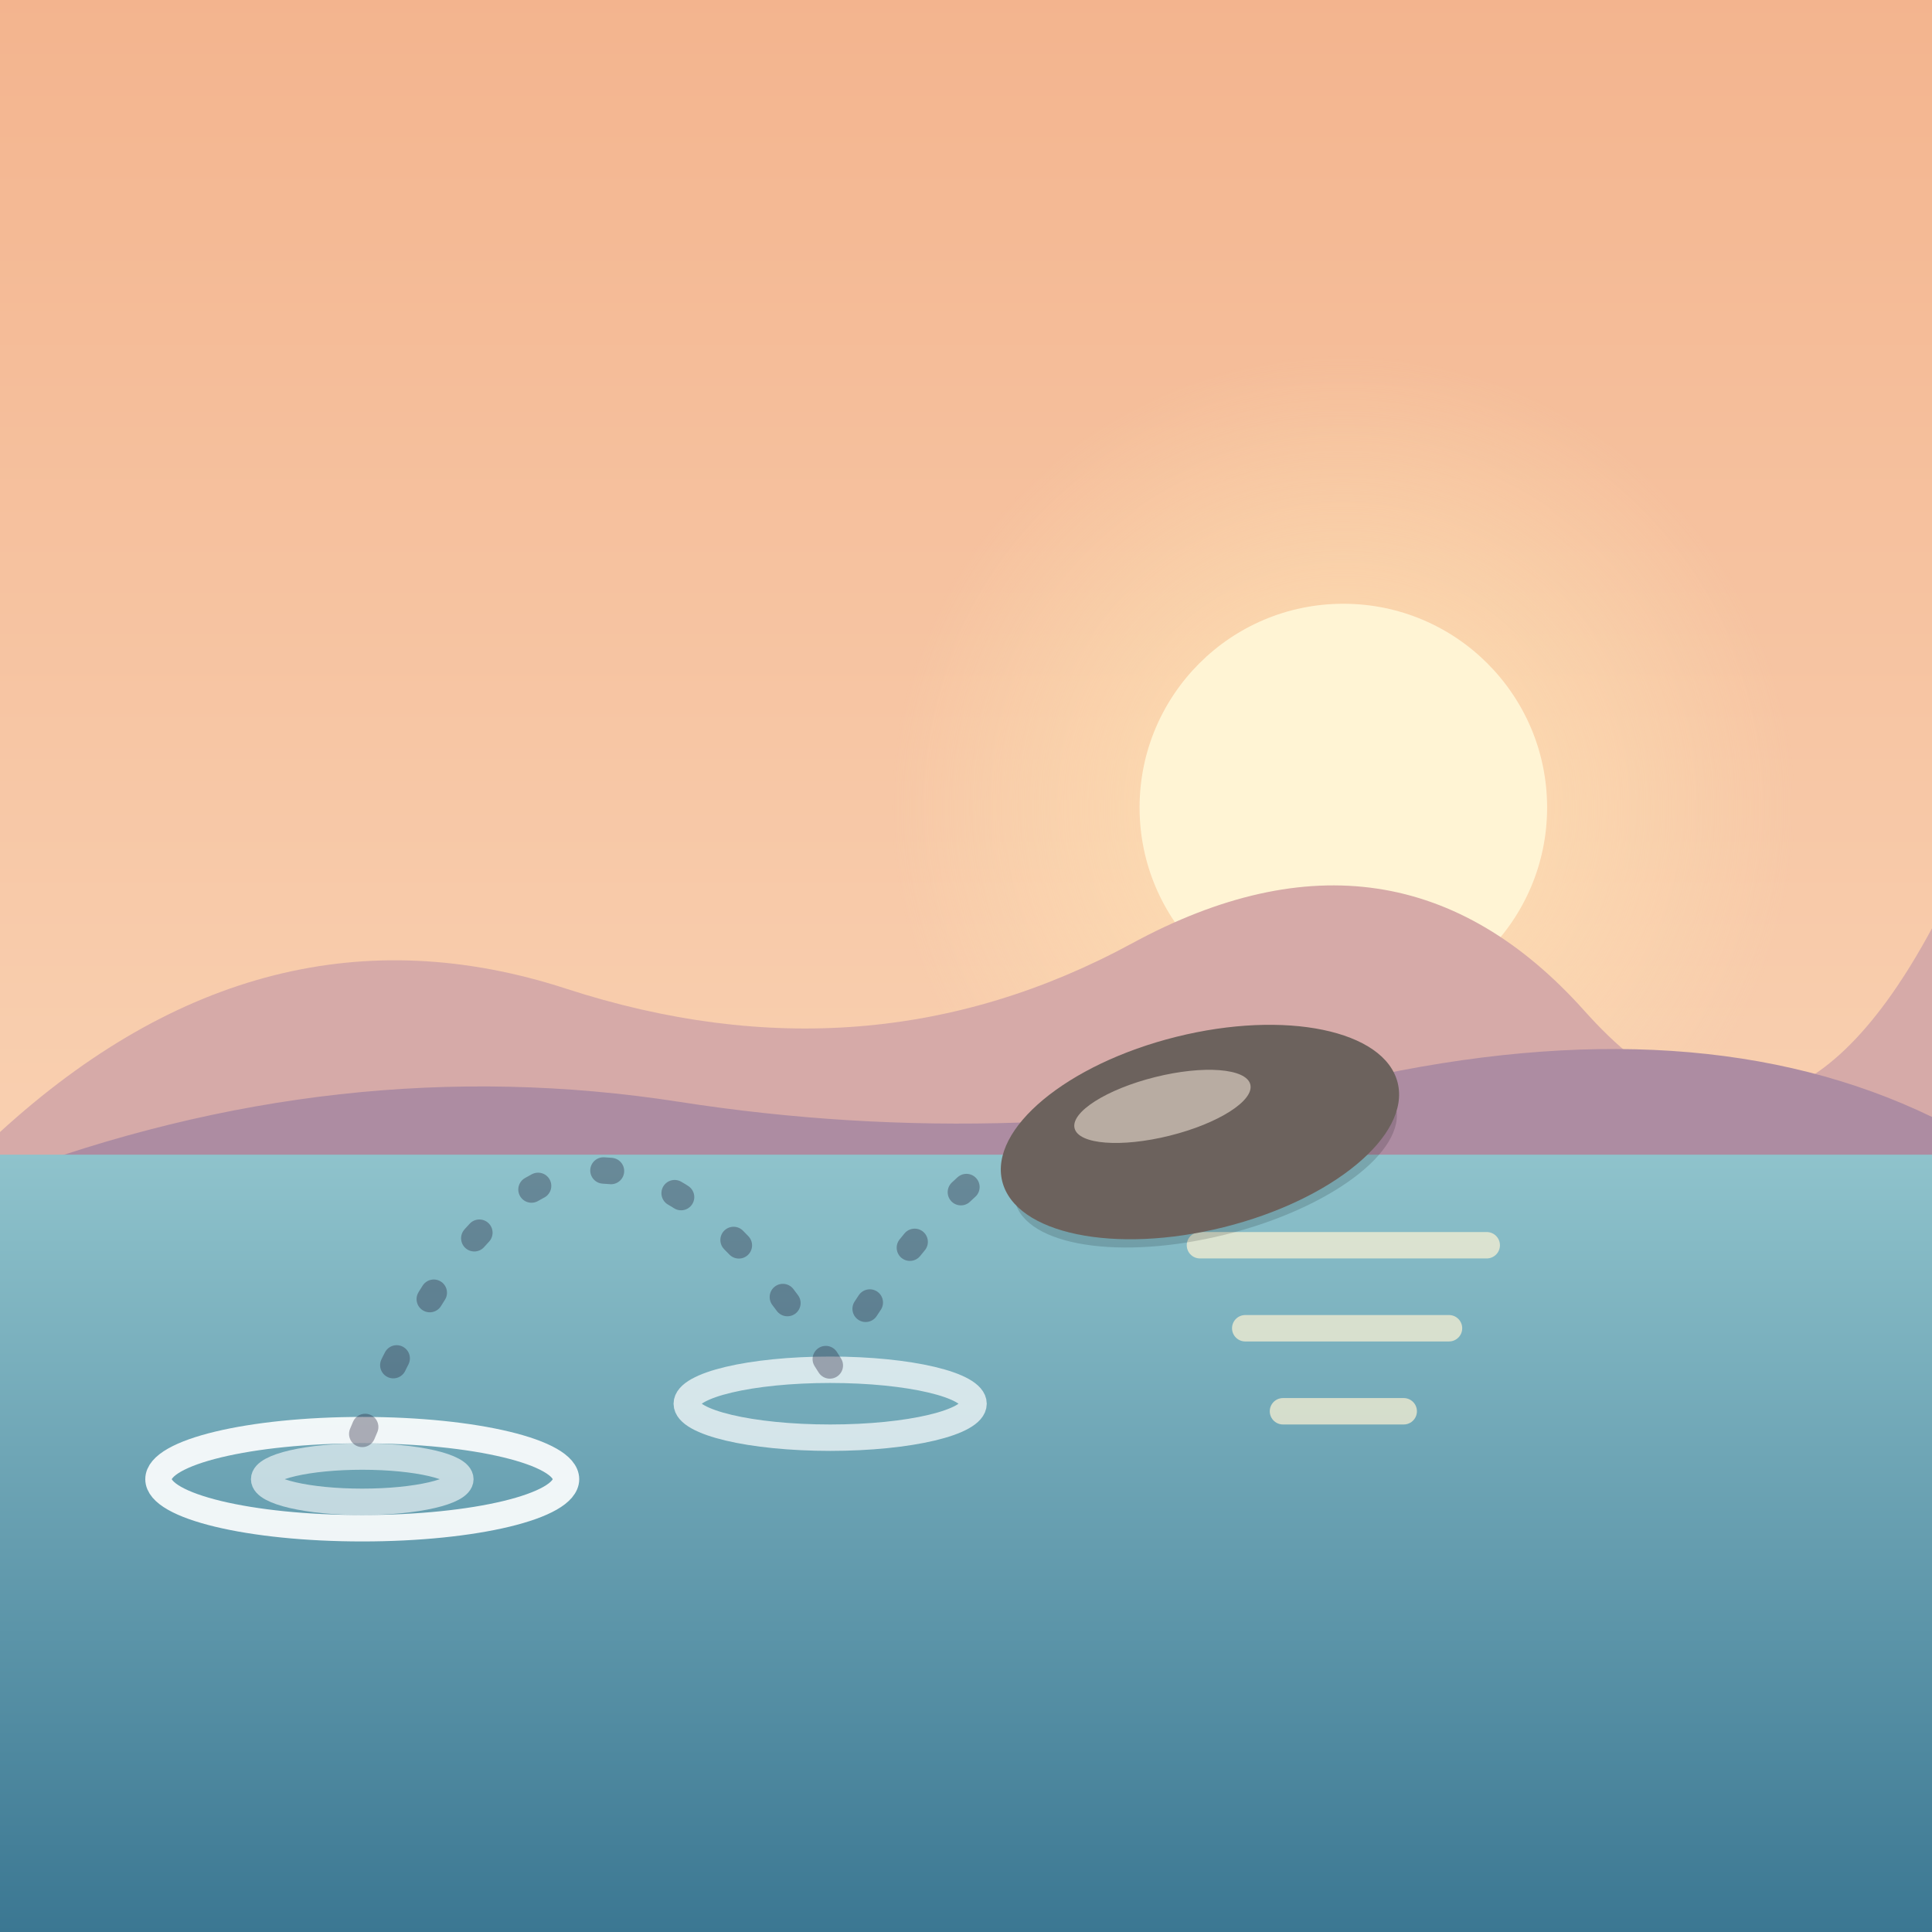
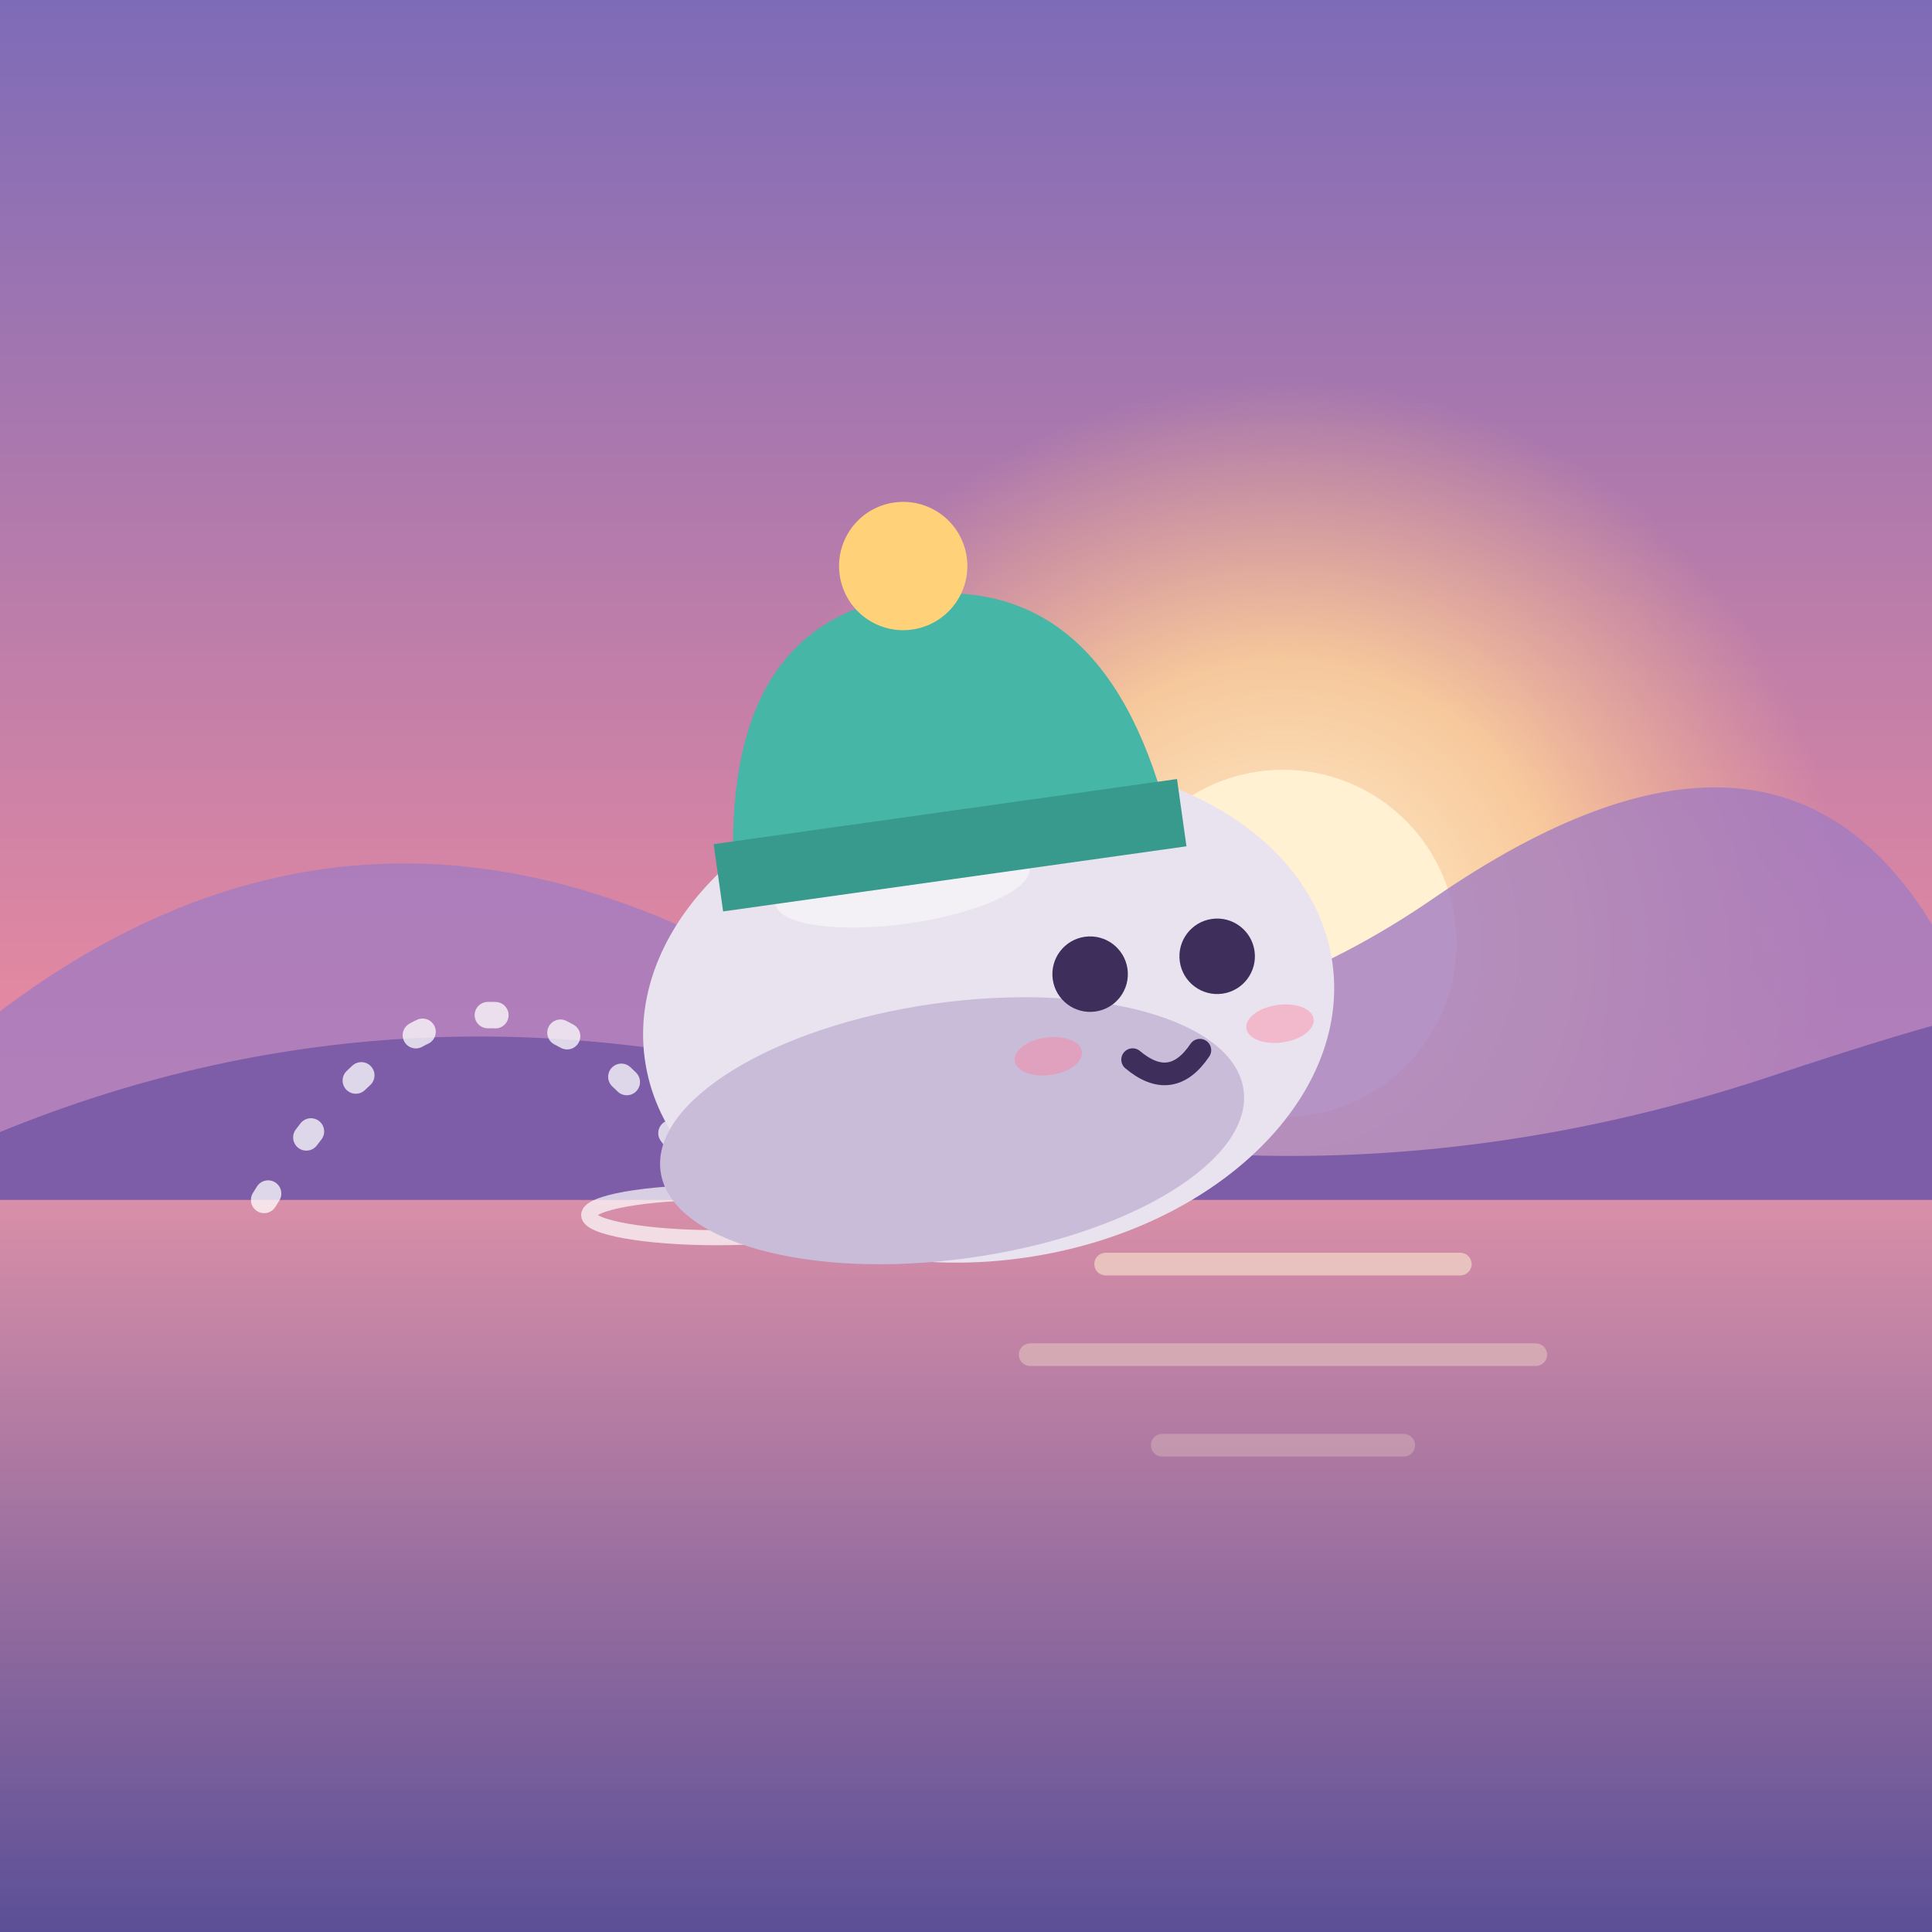
<svg xmlns="http://www.w3.org/2000/svg" viewBox="0 0 512 512">
  <defs>
    <linearGradient id="sky" x1="0" y1="0" x2="0" y2="1">
-       <stop offset="0" stop-color="#f3b48e" />
-       <stop offset="1" stop-color="#fde3c8" />
+       <stop offset="0" stop-color="#7d6bb8" />
+       <stop offset=".55" stop-color="#e98aa0" />
+       <stop offset="1" stop-color="#ffbe88" />
    </linearGradient>
    <linearGradient id="lake" x1="0" y1="0" x2="0" y2="1">
-       <stop offset="0" stop-color="#8fc3cc" />
-       <stop offset="1" stop-color="#3b7792" />
+       <stop offset="0" stop-color="#d98fa8" />
+       <stop offset="1" stop-color="#5b4f97" />
    </linearGradient>
-     <radialGradient id="glow" cx="0.5" cy="0.5" r="0.5">
-       <stop offset="0" stop-color="#ffe8ba" stop-opacity=".85" />
-       <stop offset="1" stop-color="#ffe8ba" stop-opacity="0" />
+     <radialGradient id="glow">
+       <stop offset="0" stop-color="#fff3d6" />
+       <stop offset=".5" stop-color="#ffd59a" stop-opacity=".85" />
+       <stop offset="1" stop-color="#ffbe88" stop-opacity="0" />
    </radialGradient>
  </defs>
  <rect width="512" height="512" fill="url(#sky)" />
-   <circle cx="356" cy="214" r="120" fill="url(#glow)" />
-   <circle cx="356" cy="214" r="54" fill="#fff4d4" />
-   <path d="M0 300Q70 236 150 262T300 250T420 268T512 246V312H0Z" fill="#d6aaa8" />
-   <path d="M0 312Q90 278 180 292T360 286T512 296V312H0Z" fill="#ad8ca2" />
-   <rect y="306" width="512" height="206" fill="url(#lake)" />
-   <g stroke="#fff4d4" stroke-linecap="round" stroke-width="7" opacity=".7">
-     <path d="M318 330H394" />
-     <path d="M330 352H384" />
-     <path d="M340 374H372" />
+   <circle cx="340" cy="250" r="150" fill="url(#glow)" />
+   <circle cx="340" cy="250" r="46" fill="#fff1d2" />
+   <path d="M0 268 Q90 200 190 250 T380 238 T512 245 V320 H0Z" fill="#a37cc0" opacity=".8" />
+   <path d="M0 300 Q110 255 230 290 T470 285 T512 290 V320 H0Z" fill="#7d5da8" />
+   <rect y="318" width="512" height="194" fill="url(#lake)" />
+   <g fill="#fff1d2">
+     <rect x="290" y="332" width="100" height="6" rx="3" opacity=".55" />
+     <rect x="270" y="356" width="140" height="6" rx="3" opacity=".35" />
+     <rect x="305" y="380" width="70" height="6" rx="3" opacity=".25" />
  </g>
-   <g fill="none" stroke="#ffffff" stroke-opacity=".9" stroke-width="7">
-     <ellipse cx="96" cy="392" rx="54" ry="13" />
-     <ellipse cx="96" cy="392" rx="26" ry="6" stroke-opacity=".6" />
-     <ellipse cx="220" cy="372" rx="38" ry="9" stroke-opacity=".7" />
-   </g>
-   <path d="M96 380Q150 250 220 362Q262 290 300 300" fill="none" stroke="#24213a" stroke-opacity=".35" stroke-width="7" stroke-dasharray="2 18" stroke-linecap="round" />
-   <g transform="translate(318 300) rotate(-14)">
-     <ellipse cx="0" cy="6" rx="52" ry="22" fill="#000" fill-opacity=".15" />
-     <ellipse cx="0" cy="0" rx="54" ry="26" fill="#6c625d" />
-     <ellipse cx="-8" cy="-9" rx="24" ry="8" fill="#b8aca2" />
+   <path d="M70 318 Q130 220 190 318" fill="none" stroke="#fff" stroke-width="7" stroke-dasharray="2 18" stroke-linecap="round" opacity=".75" />
+   <ellipse cx="190" cy="322" rx="34" ry="6" fill="none" stroke="#fff" stroke-width="4" opacity=".7" />
+   <g transform="translate(262 268) rotate(-8)">
+     <ellipse rx="92" ry="66" fill="#e9e3ef" />
+     <ellipse cx="-14" cy="30" rx="78" ry="34" fill="#c9bcd9" />
+     <ellipse cx="-18" cy="-36" rx="34" ry="10" fill="#fff" opacity=".45" />
+     <circle cx="28" cy="-6" r="10" fill="#3d2e5c" />
+     <circle cx="62" cy="-6" r="10" fill="#3d2e5c" />
+     <ellipse cx="14" cy="14" rx="9" ry="5" fill="#ff7896" opacity=".4" />
+     <ellipse cx="76" cy="14" rx="9" ry="5" fill="#ff7896" opacity=".4" />
+     <path d="M36 18 Q45 28 54 18" fill="none" stroke="#3d2e5c" stroke-width="6" stroke-linecap="round" />
+     <path d="M-62 -44 Q-56 -112 -6 -112 Q46 -112 54 -46Z" fill="#46b6a6" />
+     <path d="M-66 -54 H58 V-36 H-66Z" fill="#379a8c" />
+     <circle cx="-6" cy="-120" r="17" fill="#ffd27a" />
  </g>
</svg>
